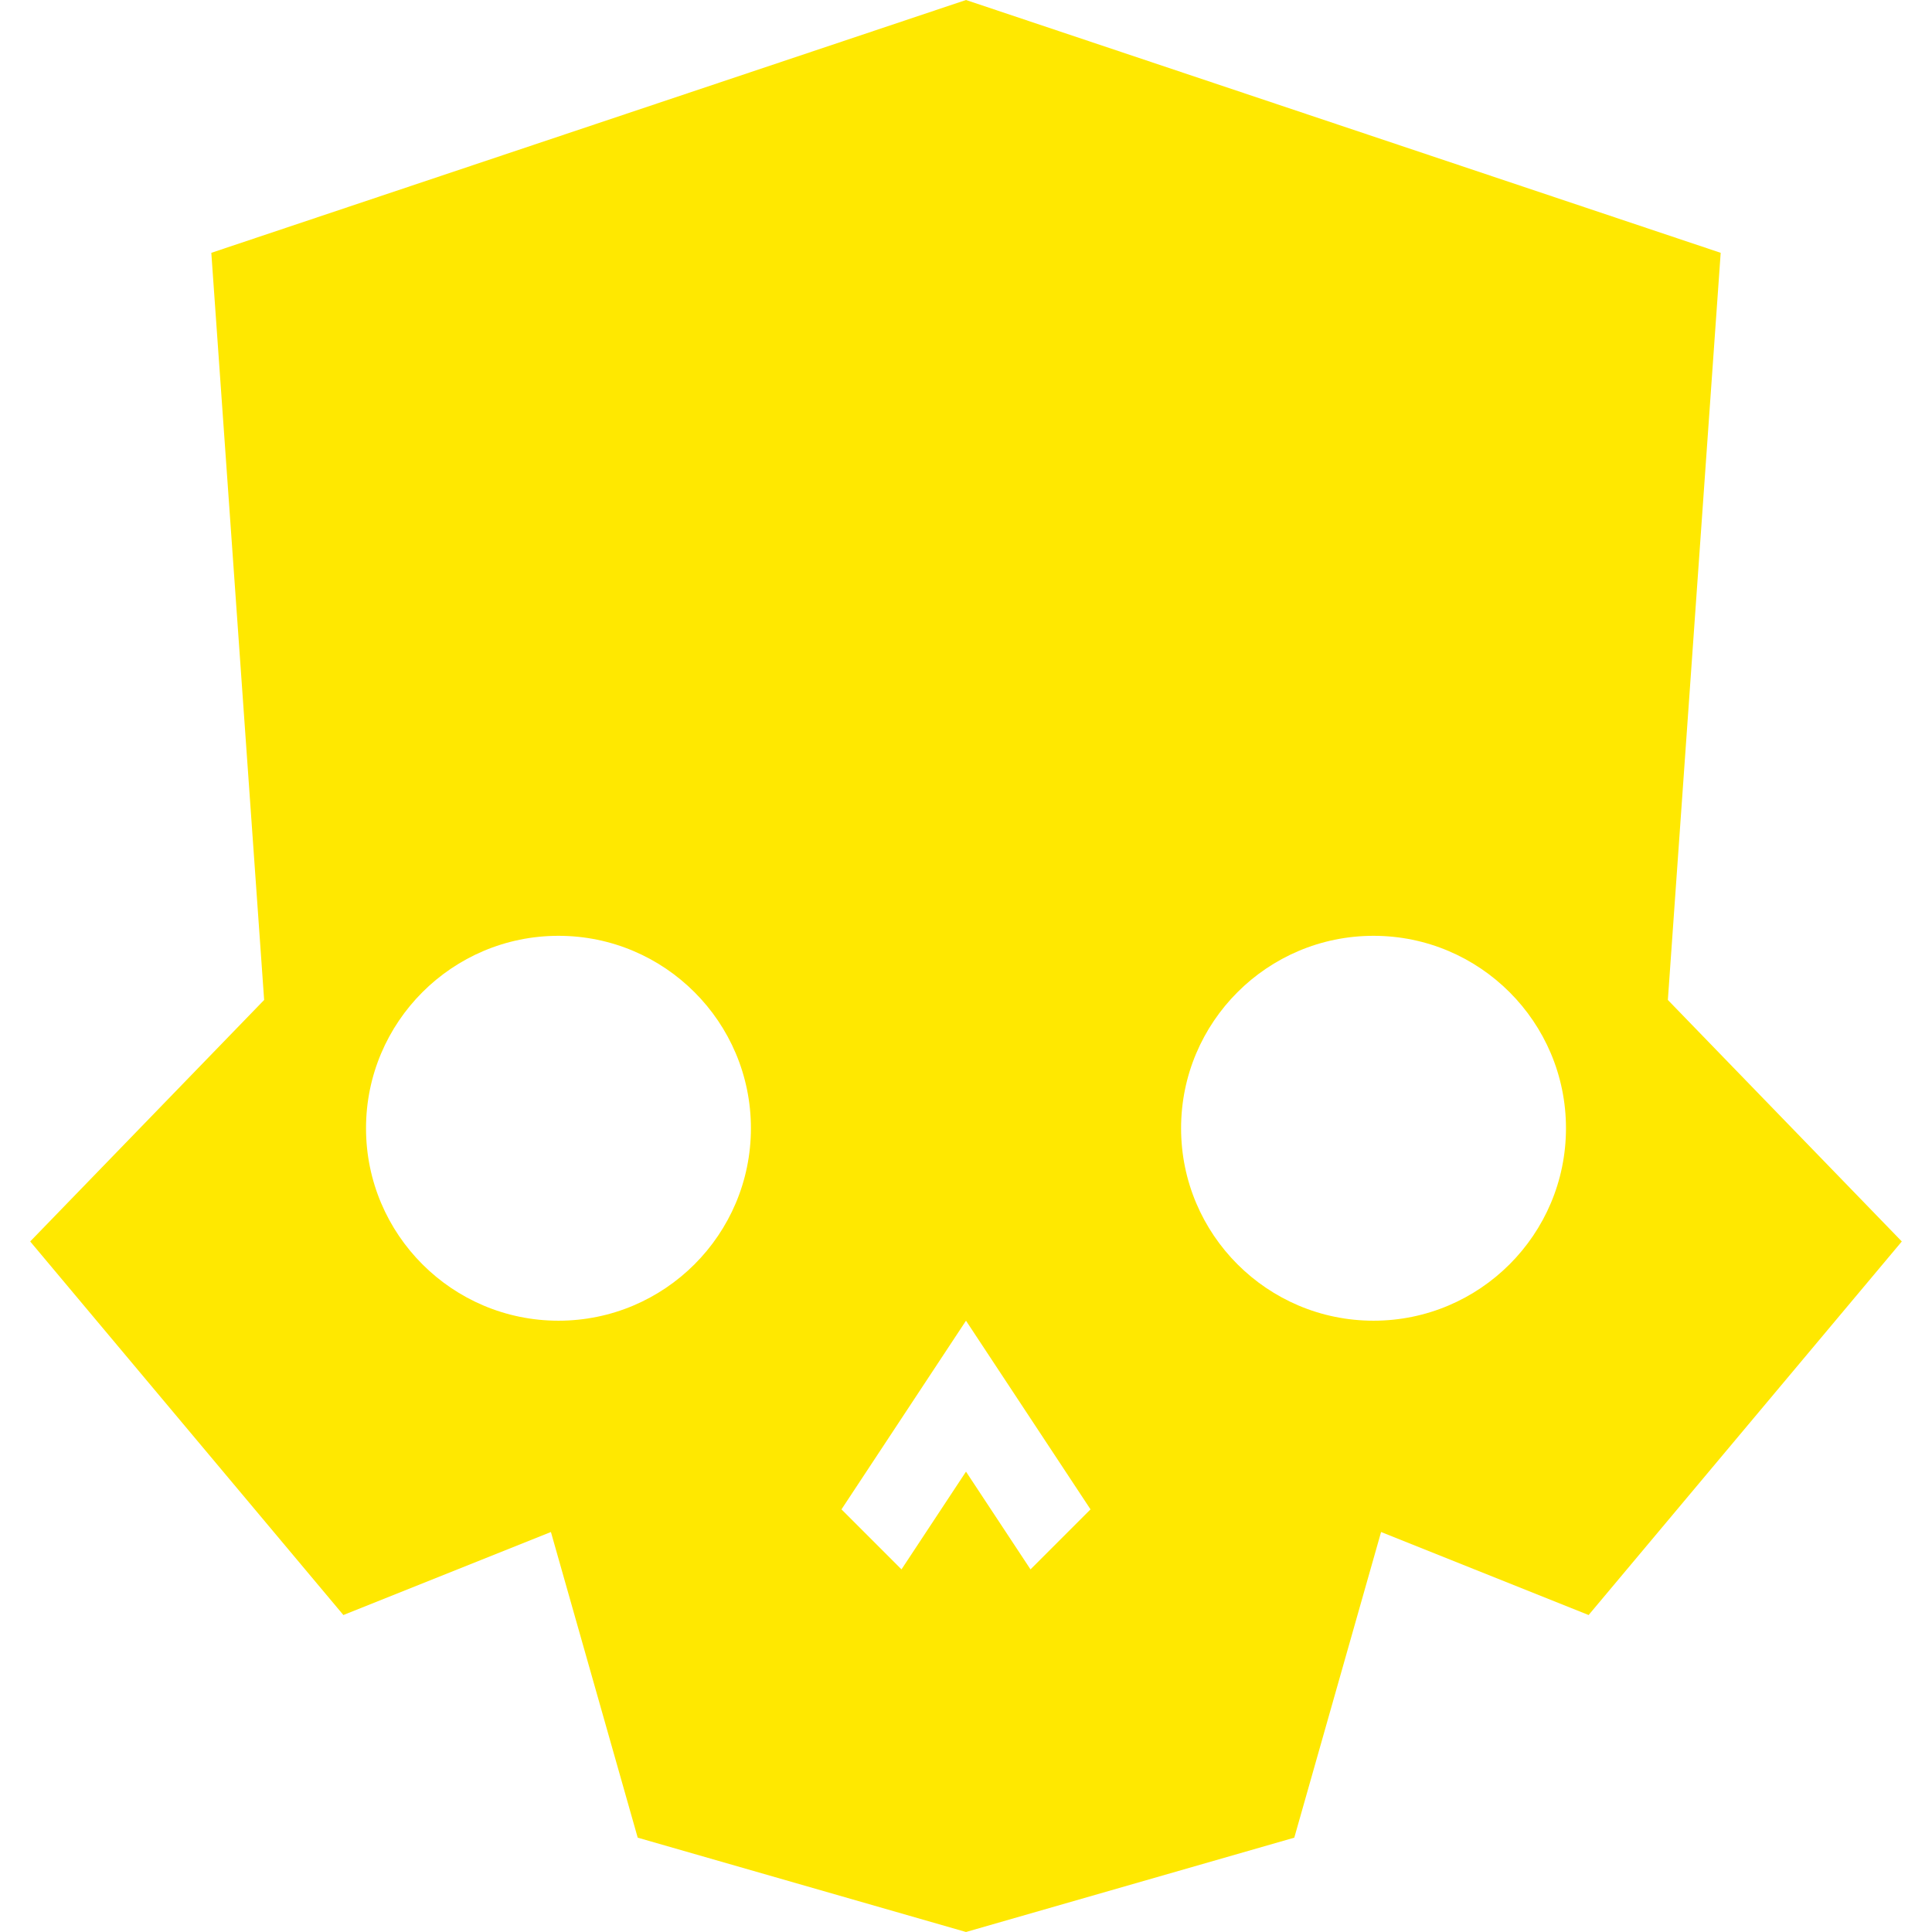
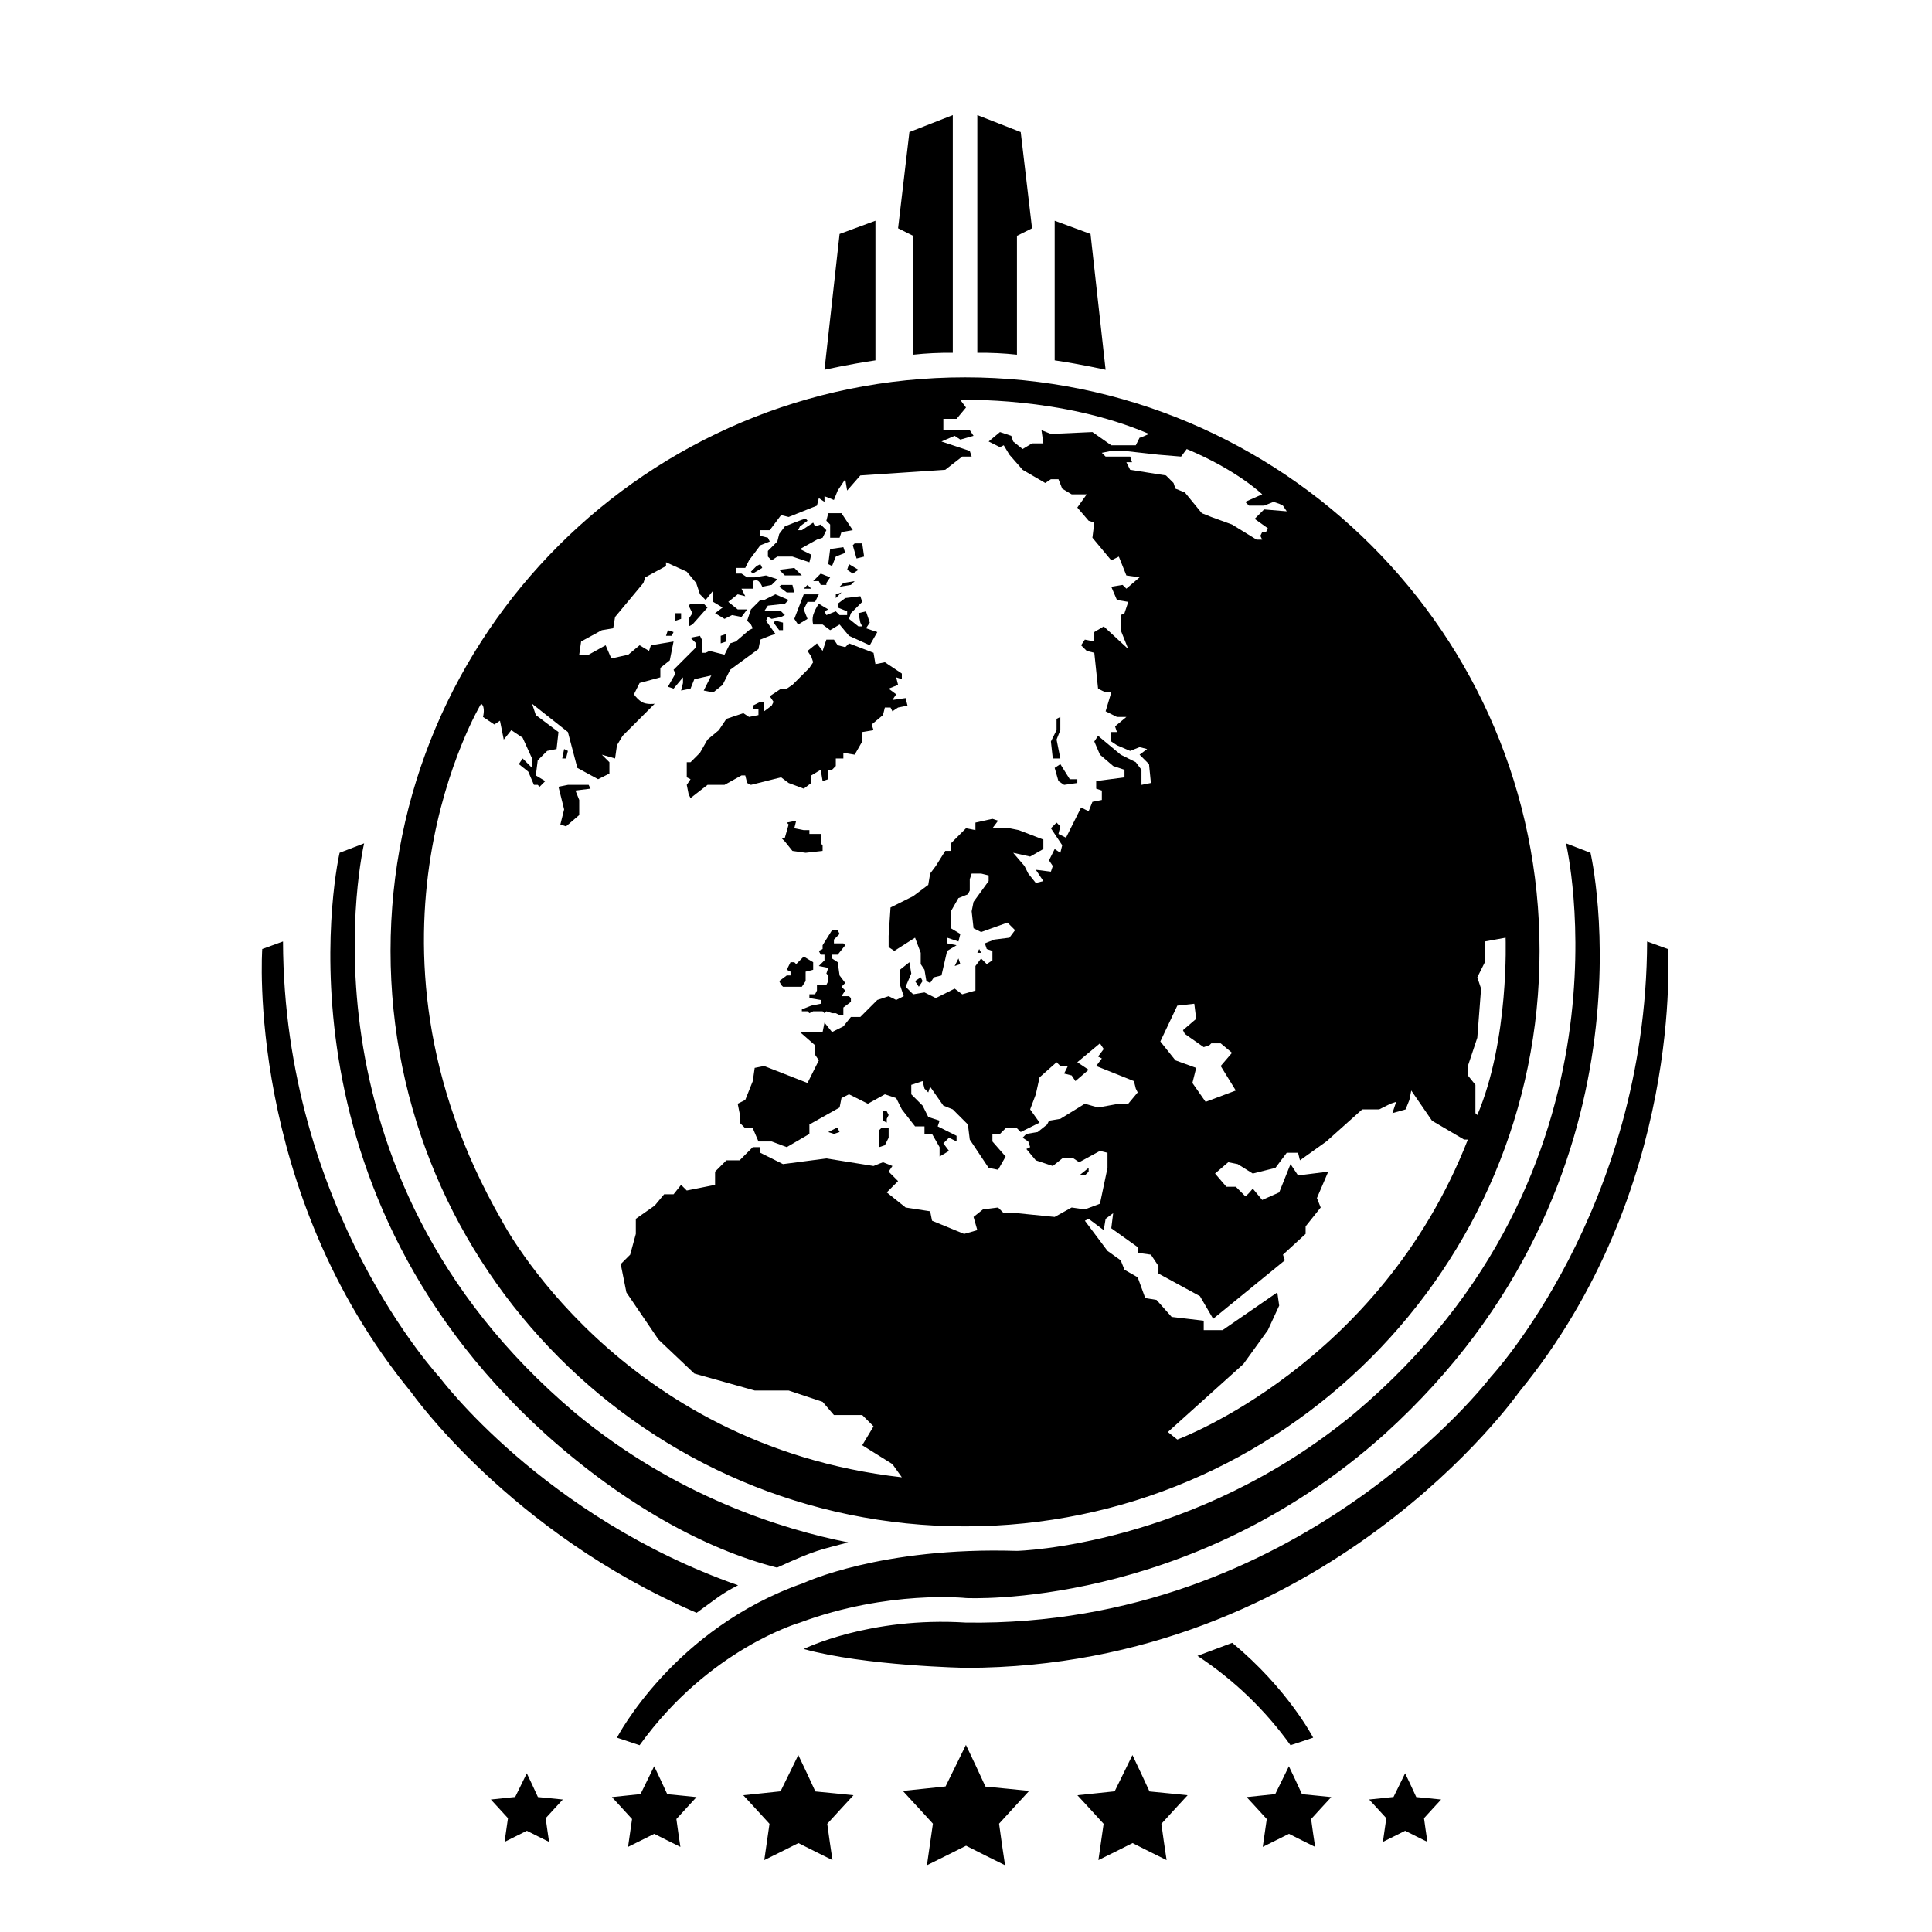
- <svg xmlns="http://www.w3.org/2000/svg" viewBox="0 0 256 256" xml:space="preserve" style="fill-rule:evenodd;clip-rule:evenodd;stroke-linejoin:round;stroke-miterlimit:2">
-   <path style="fill:none" d="M270 3533h256v256H270z" transform="translate(-270 -3533)" />
-   <path d="m256 0 200 67-14 198 62 64-83 99-55-22-23 81-87 25-87-25-23-81-55 22-83-99 62-64L56 67zM148 248c-28.148 0-51 22.852-51 51s22.852 51 51 51 51-22.852 51-51-22.852-51-51-51m108 102-33 50 15.904 15.904L256 390l17.096 25.904L289 400zm108-102c-28.148 0-51 22.852-51 51s22.852 51 51 51 51-22.852 51-51-22.852-51-51-51" style="fill:#ffe800" transform="scale(.5)" />
+ <svg xmlns="http://www.w3.org/2000/svg" width="1024" height="1024" viewBox="0 0 1024 1024">
+   <path fill-rule="evenodd" d="M296,417l3,12-2,8,3,1,7-6v-8l-2-5,8-1-1-2H301Zm3-20-1,5h2l1-4Zm58-62-1,2h-3l1-3Zm4-7-3,1v-4h3v3Zm4-7,2,4-2,3v4l2-1,8-9-2-2h-7Zm1,17,3,3v2l-12,12,1,2-4,7,3,1,5-6v3l-1,4,5-1,2-5,9-2-4,8,5,1,5-4,4-8,15-11,1-5,5-2,3-1-5-7,1-2,2,1,5-1,2-1-2-2h-9l2-3,9-1,2-2-7-3-6,3h-2l-5,5-2,6,2,2,1,2-2,1-7,6-3,1-3,6-8-2-2,1h-2v-7l-1-2Zm16-1v4l3-1v-4Zm29-8,4,1v4h-2l-3-4Zm2-18,4,3h4l-1-4h-6Zm-9-10-5,3-1-1,3-3,2-1Zm12-22-3,4-1,4-5,5v3l2,2,3-2h8l9,3,1-4-6-3,9-5,3-1,2-4-3-3-3,1-1-2-6,4h-2l1-2,4-3a2.831,2.831,0,0,0-1-1C426.4,274.7,416,279,416,279Zm-3,23,3,3h9l-4-4Zm15,8-2,2h4Zm15,5,3-1-3,3v-2Zm-17,0-5,13,2,3,5-3-2-5,2-4h4l2-4h-8Zm9-11-4,4h3l1,2h3v-1l2-3Zm5-13-1,8,2,1,2-5,5-2-1-3Zm-1-19-1,4,2,2v7h5l1-3,6-1-6-9h-7Zm13,17,2,7,4-1-1-7h-4Zm-2,10-1,3,3,2,3-2Zm3,9-6,1-2,2,6-1Zm109,72-2,1v6l-3,6,1,9h4l-2-10,2-5v-7Zm0,25-3,2,2,7,3,2,7-1v-2h-4Zm-43,98-1,2h2Zm-31,15-3,2,2,3,2-3Zm-45,80-4,2,3,1,3-1-1-2h-1Zm25-9v5l2,1v-2l1-2-1-2h-2Zm-2,10v9l3-1,2-4v-5h-4Zm111,20-5,4h3l2-2v-2ZM511.5,200C679.671,200,816,336.105,816,504S679.671,809,511.5,809,207,671.894,207,504,343.329,200,511.5,200ZM478,783C327.5,766,266,647,266,647c-86-149.5-11-274-11-274,2.467,1.533,1,7,1,7l6,4,3-2,2,10,4-5,6,4,5,11v5l-5-5-2,3,5,4,3,7h2l1,1,3-3-5-3,1-8,5-5,5-1,1-9-12-9-2-6,19,15,5,19,11,6,6-3v-6l-4-4,7,2,1-7,3-5,17-17s-4.224.666-7-1a15.946,15.946,0,0,1-4-4l3-6,11-3v-5l5-4,2-10-12,2-1,3-5-3-6,5-9,2-3-7-9,5h-5l1-7,11-6,6-1,1-6,5-6,10-12,1-3,11-6v-2l11,5,5,6,2,6,3,3,4-5v6l5,3-4,3,5,3,4-2,5,1,3-4h-5l-5-4,5-4,4,1-2-4h6v-4s1.81-.952,3,0a7.731,7.731,0,0,1,2,3l5-1,3-3-6-2-6,1h-4l-3-2h-3v-3h5l2-4,6-8,5-2-1-2-4-1v-3h5l6-8,4,1,15-6,1-4,3,2v-3l5,2,2-5,4-6,1,6,7-8,45-3,9-7h5l-1-3-15-5,7-3,3,2,7-2-2-3H500v-6h7l5-6-3-4s53.6-2,100,18c-4.8,2.2-5,2-5,2l-2,4H589l-10-7-22,1-5-2,1,7h-6l-5,3-5-4-1-3-6-2-6,5,6,3,2-1,3,5,7,8,12,7,3-2h4l2,5,5,3h8l-5,7,6,7,3,1-1,8,10,12,4-2,4,10,7,1-7,6-2-2-6,1,3,7,6,1-2,6-2,1v8l4,10-13-12-5,3v5l-5-1-2,3,3,3,4,1,2,19,4,2h3l-3,10,6,3h5l-6,5,1,3h-3v5l3,2,7,3,5-2,4,1-4,3,5,5,1,10-5,1v-8l-3-4-8-4-12-10-2,3,3,7,7,6,6,2v4l-15,2v4l3,1v5l-5,1-2,5-4-2-8,16-4-2,1-4-2-2-3,3,6,9-1,4-3-2-3,6,2,3-1,3-8-1,4,6-4,1-4-5-2-4-6-7,9,2,7-4v-5l-13-5-5-1h-9l3-4-3-1-9,2v4l-5-1-8,8v4h-3l-5,8-3,4-1,6-8,6-12,6-1,15v6l3,2,11-7,3,8v6l2,3,1,6,2,1,2-3,4-1,3-13,5-3-5-1v-3l6,2,1-4-5-3v-9l4-7,5-2,1-2v-6l1-3h5l4,1v3l-8,11-1,5,1,9,4,2,14-5,4,4-3,4-8,1-5,2,1,3,3,1v5l-3,2-3-3-3,4v13l-7,2-4-3-10,5-6-3-6,1-4-4,3-7-1-6-5,4v8l2,6-4,2-4-2-6,2-9,9h-5l-4,5-6,3-4-5-1,5H424l8,7v5l2,3-6,12-23-9-5,1-1,7-4,10-4,2,1,5v5l3,3h4l3,7h7l8,3,12-7v-5l16-9,1-5,4-2,10,5,9-5,6,2,3,6,7,9h5v4h4l4,7v5l5-3-3-4,3-3,4,2v-3l-10-5,1-3-6-2-3-6-6-6v-5l6-2,1,4,2,2,1-3,7,10,5,2,8,8,1,8,10,15,5,1,4-7-7-8v-4h4l3-3h6l2,2,10-5-5-7,3-8,2-9,9-8,2,2h4l-2,4,4,1,2,3,7-6-6-4,12-10,2,3-3,4,2,1-3,4,20,8,1,4,1,2-5,6h-5l-11,2-7-2-13,8-6,1-1,2-5,4-6,1-2,2,3,2,1,3-2,1,5,6,9,3,5-4h6l3,2,11-6,4,1v8l-4,19-8,3-7-1-9,5-20-2h-7l-3-3-8,1-5,4,2,7-7,2-17-7-1-5-13-2-10-8,6-6-5-5,2-3-5-2-5,2-25-4-23,3-12-6v-3h-4l-7,7h-7l-6,6v7l-15,3-3-3-4,5h-5l-5,6-10,7v8l-3,11-5,5,2,10,1,5,17,25,19,18,32,9h18l18,6,6,7h15l6,6-6,10,16,10ZM778,604h-2l-17-10-11-16-1,5-2,5-7,2,2-6-3,1-6,3h-9l-19,17-14,10-1-4h-6l-6,8-12,3-8-5-5-1-7,6,6,7h5s4.6,4.606,5,5,4-4,4-4l5,6,9-4,6-15,4,6,16-2-6,14,2,5-8,10v4l-12,11,1,3-38,31-7-12-22-12v-4l-4-6-7-1v-3l-14-10,1-8-4,3-1,6-8-6-2,1,12,16,7,5,2,5,7,4,4,11,6,1,8,9,17,2v5h10l29-20,1,7-6,13-13,18-40,36,5,4S731.2,723.6,778,604Zm4-14V575l-4-5v-5l5-15,2-26-1-3-1-3,4-8V499l11-2s2,54.006-15,94M629,238l-3,4-12-1-18-2h-7l-5,1,2,2h13l1,3h-3l2,4,19,3,4,4,1,3,5,2,9,11,5,2,11,4,13,8h3l-1-2,1-2h2l1-2-7-5,5-5,12,1-2-3-2-1-3-1-5,2h-8l-2-2,9-4S655.8,249.2,629,238Zm-5,295-9,19,8,10,11,4-2,8,7,10,16-6-8-13,6-7-6-5h-5l-1,1-3,1-10-7-1-2,7-6-1-8ZM441,493l-5,8v2l-2,1,1,2h2v3l-3,3,5,1-1,3,1,1v3l-1,2h-5v3l-1,2h-3v2l6,1v2l-5,1-5,2v1h3l1,1,2-1h5l1,1,1-1,3,1h2l2,1h2v-4l4-3v-2l-1-1h-4l2-3-2-2,2-2-3-4-1-7-3-2v-2h3l4-5-1-1h-5v-2l3-3-1-2h-3Zm-15,14-4,4-1-1h-2l-2,4,2,1v2h-2l-4,3,1,2,1,1h10l2-3v-5l4-1v-4Zm-9-71,5-1-1,4,5,1h3v2h6v5l1,1v3l-9,1-7-1-4-5-2-2h2l2-7Zm-32-55-4,6-6,5-4,7-5,5h-2v8l2,1-2,3,1,5,1,2,9-7h9l9-5h2l1,4,2,1,16-4,4,3,8,3,4-3v-4l5-3,1,6,3-1v-5h2l2-2v-4h4v-3l6,1,4-7v-5l6-1-1-3,6-5,1-4h3l1,2,3-2,5-1-1-4-7,1,2-3-4-3,5-2-1-4,3,1v-3l-9-6-5,1-1-6-13-5-2,2-4-1-2-3h-4l-2,6-3-4-5,4,2,3,1,3-2,3-9,9-3,2h-3l-6,4,2,3-1,2-4,3v-5h-2l-4,2v2h3v3l-5,1-3-2Zm49-61a22.891,22.891,0,0,0-3,6,10.183,10.183,0,0,0,0,5h5l4,3,5-3,5,6,11,5,4-7-6-2,2-3-2-6-4,1,1,5,1,2h-2l-5-4,1-3,6-6-1-3-8,1-4,3v2l5,2v2h-4l-2-2-5,2-1-2,2-1Zm74,188-2,4,3-1ZM518,61V187a172.713,172.713,0,0,1,21,1V125l8-4-6-51Zm41,56v74c14.685,2.175,27,5,27,5l-8-72ZM505,61V187a172.713,172.713,0,0,0-21,1V125l-8-4,6-51Zm-41,56v74c-14.685,2.175-27,5-27,5l8-72ZM843,452l-13-5s41,173.1-112,302c-85.35,70.75-179,73-179,73-72.25-2.25-113,17-113,17-69,24-99,82-99,82l12,4c36.9-51.3,85-65,85-65,47-17.4,88-13,88-13s118.059,6.285,222-87C883.107,624.882,843,452,843,452ZM653.107,870.739C682.6,895.09,696,921,696,921l-12,4a187.2,187.2,0,0,0-49.315-47.362M449.55,817.494C414.587,810.574,358.182,793.085,305,749,152,620.1,193,447,193,447l-13,5S139.893,624.882,289,760c41.5,37.248,84.549,61.064,122.848,70.859C433.4,821.018,434.2,821.68,449.55,817.494ZM884,503l-11-4c-0.5,142.25-83,231-83,231S689.083,862.5,512,860c-51.25-3.25-86,14-86,14,32.25,9,86,10,86,10,190.75-.25,293-146,293-146C893,630.75,884,503,884,503ZM391.2,840.225C287.941,803.951,233,730,233,730s-82.5-88.75-83-231l-11,4s-9,127.75,79,235c0,0,52.07,74.222,151.212,116.825C379.429,847.494,382.216,844.785,391.2,840.225ZM511.96,924.834c10.444,22.032.075,0.068,10.351,22.1,23.056,2.26-.167-0.049,23.143,2.295-15.923,17.4-.154.046-15.925,17.363,3.109,21.99-.059.187,3.169,22.025-20.729-10.269-.02.022-20.664-10.331-20.738,10.353,0,.062-20.738,10.331,3.143-21.838.026-.018,3.169-22.025-15.856-17.435.015,0.072-15.925-17.363,22.524-2.393.011,0.052,22.626-2.369C512.043,924.792,501.167,946.816,511.96,924.834Zm-88.838,5.382c9.119,19.236.066,0.059,9.037,19.295,20.13,1.973-.146-0.044,20.206,2-13.9,15.193-.134.041-13.9,15.16,2.715,19.2-.051.163,2.767,19.229-18.1-8.965-.017.02-18.041-9.019-18.107,9.039,0,.054-18.107,9.019,2.745-19.066.023-.015,2.767-19.229-13.843-15.223.014,0.063-13.9-15.16,19.666-2.09.01,0.045,19.754-2.068C423.194,930.18,413.7,949.409,423.122,930.216Zm177.092,0c9.119,19.236.066,0.059,9.037,19.295,20.13,1.973-.146-0.044,20.206,2-13.9,15.193-.134.041-13.9,15.16,2.715,19.2-.051.163,2.767,19.229-18.1-8.965-.017.02-18.041-9.019-18.107,9.039,0,.054-18.107,9.019,2.745-19.066.023-.015,2.767-19.229-13.843-15.223.014,0.063-13.9-15.16,19.666-2.09.01,0.045,19.754-2.068C600.287,930.18,590.79,949.409,600.214,930.216Zm-253.488,5.939c7,14.765.05,0.045,6.937,14.81,15.451,1.515-.112-0.033,15.51,1.538-10.672,11.662-.1.031-10.673,11.636,2.084,14.737-.039.126,2.124,14.76-13.892-6.881-.013.015-13.848-6.923-13.9,6.938,0,.042-13.9,6.923,2.106-14.634.017-.011,2.123-14.76-10.626-11.684.011,0.049-10.672-11.636,15.095-1.6.007,0.035,15.163-1.588C346.782,936.127,339.492,950.887,346.726,936.155Zm-67.518,3.73c5.954,12.559.043,0.039,5.9,12.6,13.143,1.288-.095-0.029,13.192,1.308-9.077,9.919-.087.026-9.078,9.9,1.773,12.535-.033.107,1.807,12.555-11.816-5.853-.011.013-11.779-5.889-11.822,5.9,0,.036-11.822,5.889,1.792-12.448.015-.01,1.807-12.555-9.039-9.939.008,0.041-9.078-9.9,12.839-1.365.006,0.029,12.9-1.351C279.256,939.861,273.056,952.416,279.208,939.885Zm403.933-3.73c7,14.765.051,0.045,6.937,14.81,15.452,1.515-.112-0.033,15.51,1.538-10.671,11.662-.1.031-10.672,11.636,2.084,14.737-.04.126,2.124,14.76-13.892-6.881-.014.015-13.849-6.923-13.9,6.938,0,.042-13.9,6.923,2.107-14.634.018-.011,2.124-14.76-10.626-11.684.01,0.049-10.673-11.636,15.1-1.6.008,0.035,15.164-1.588C683.2,936.127,675.908,950.887,683.141,936.155Zm61.6,3.73c5.953,12.559.043,0.039,5.9,12.6,13.143,1.288-.1-0.029,13.193,1.308-9.077,9.919-.088.026-9.078,9.9,1.772,12.535-.034.107,1.806,12.555-11.816-5.853-.011.013-11.779-5.889-11.822,5.9,0,.036-11.822,5.889,1.792-12.448.015-.01,1.807-12.555-9.039-9.939.009,0.041-9.078-9.9,12.84-1.365.006,0.029,12.9-1.351C744.789,939.861,738.589,952.416,744.742,939.885Z" />
</svg>
